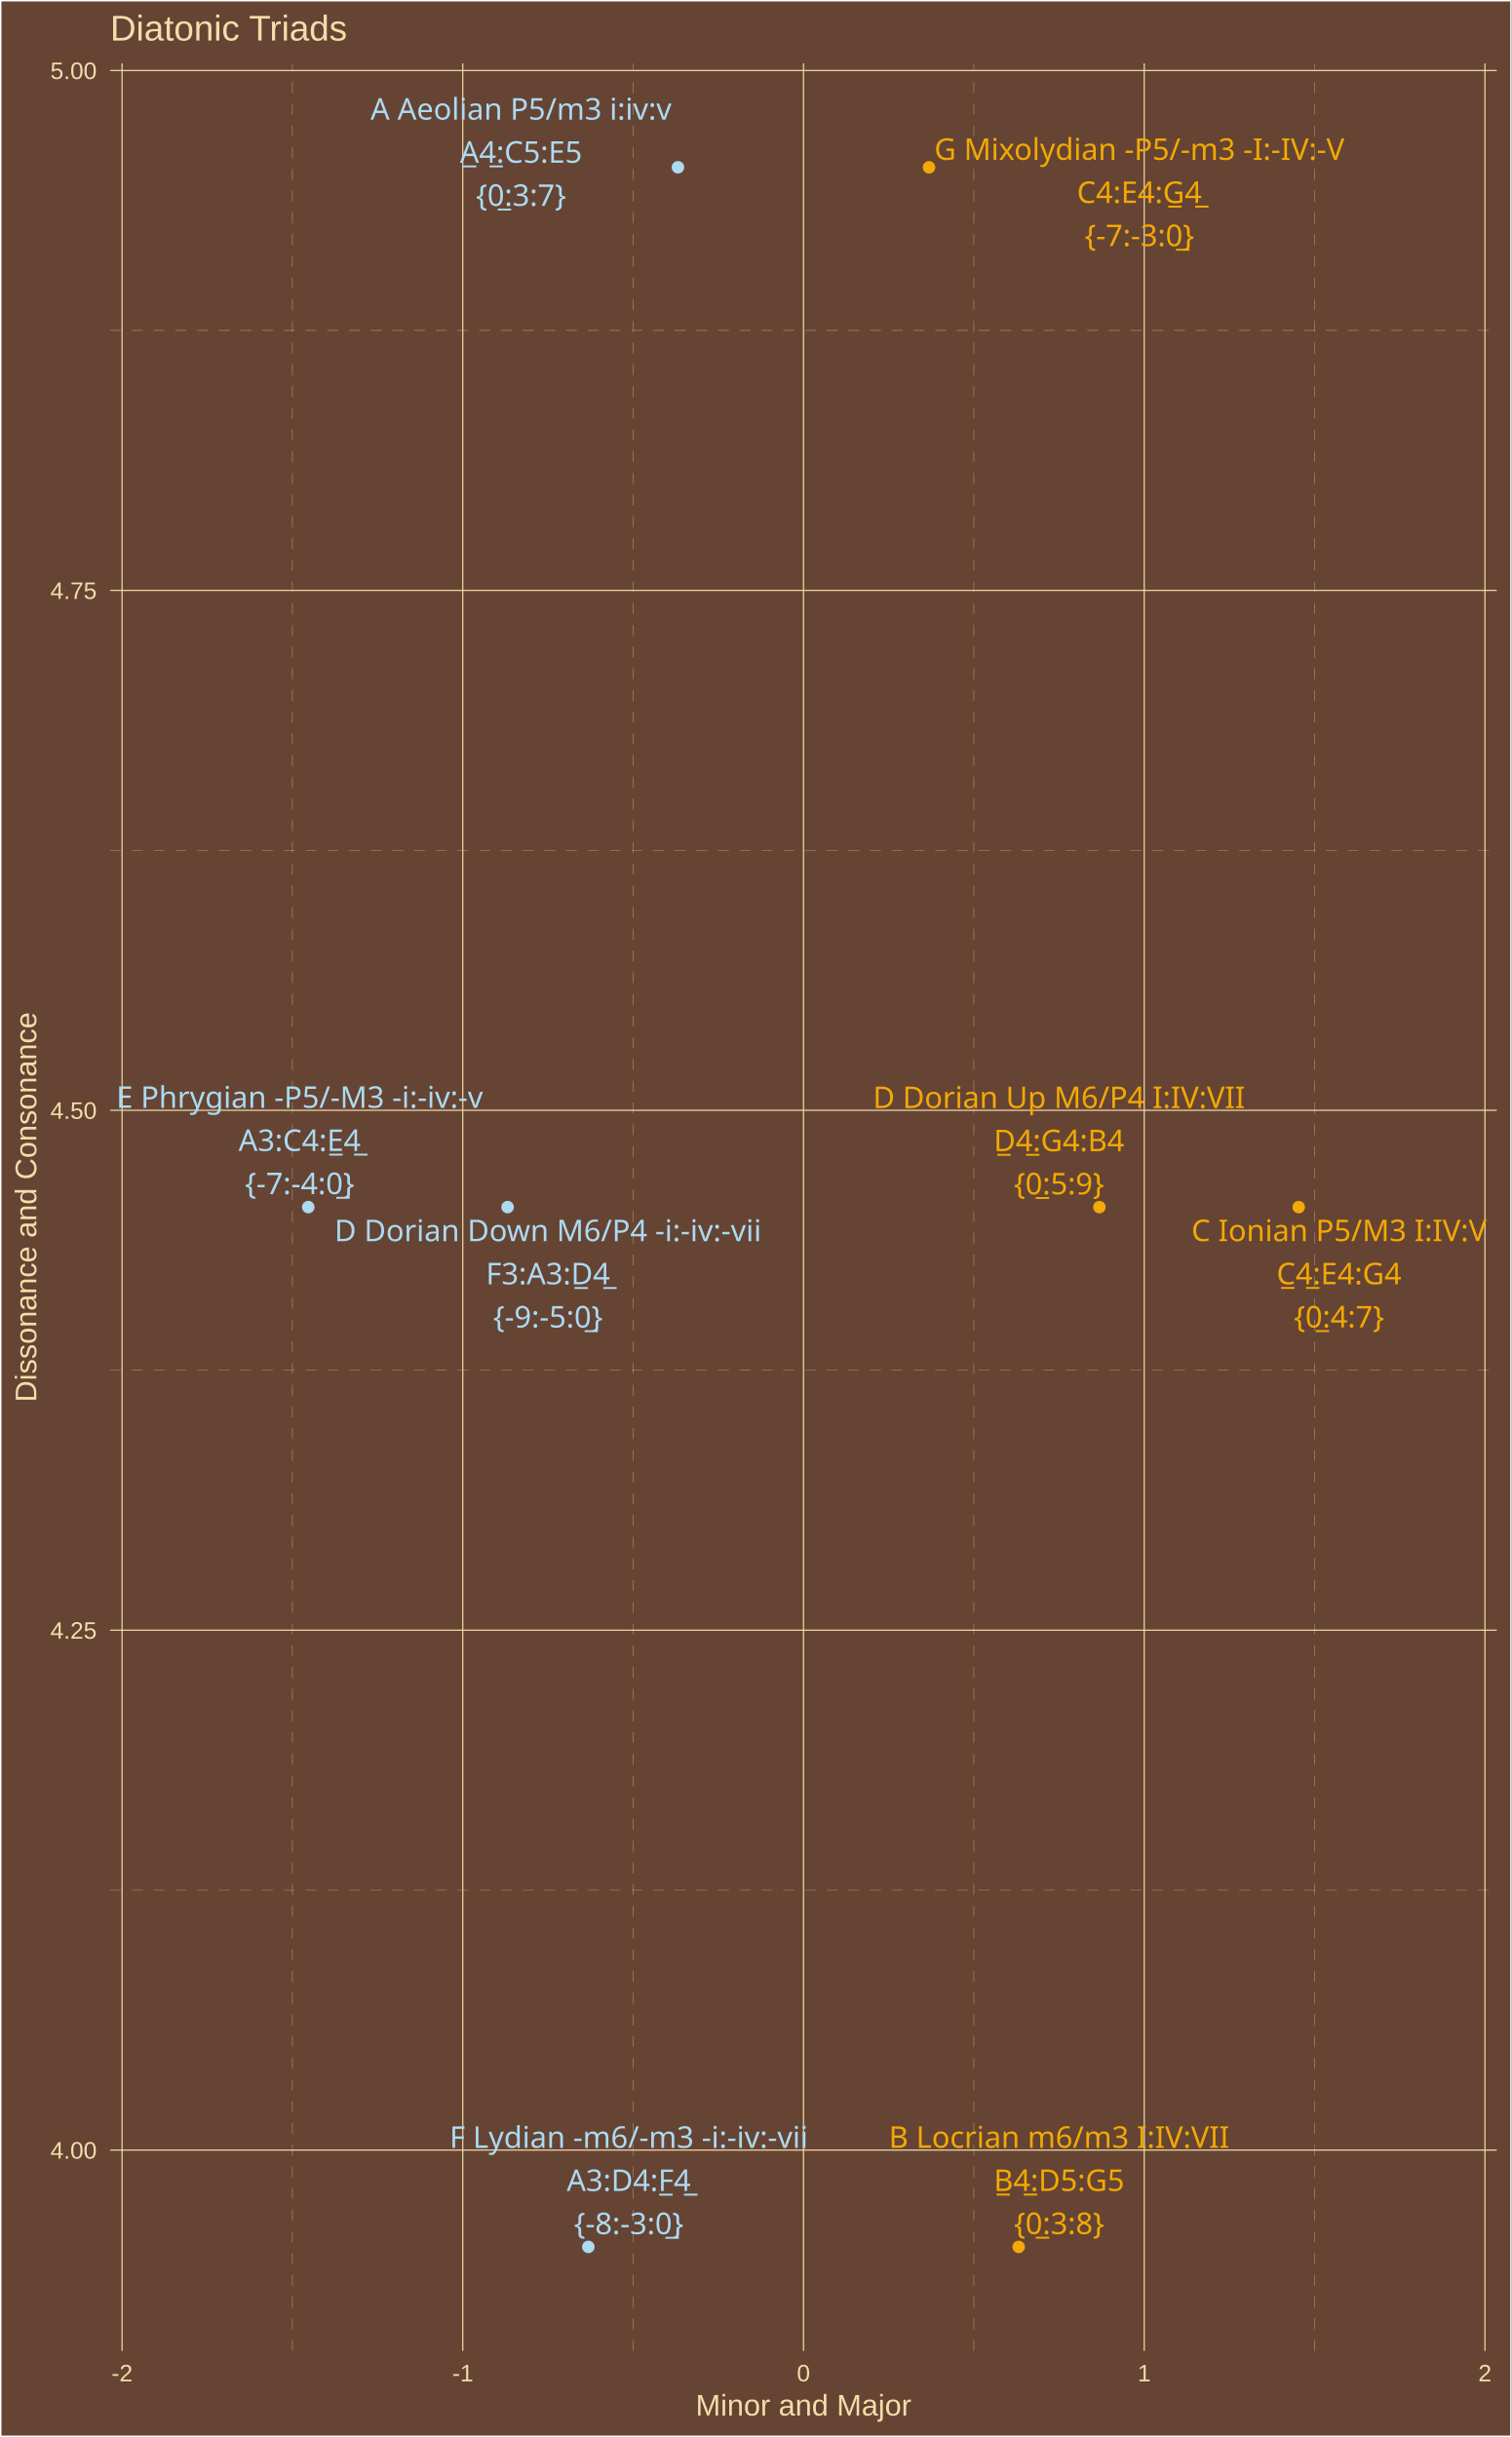
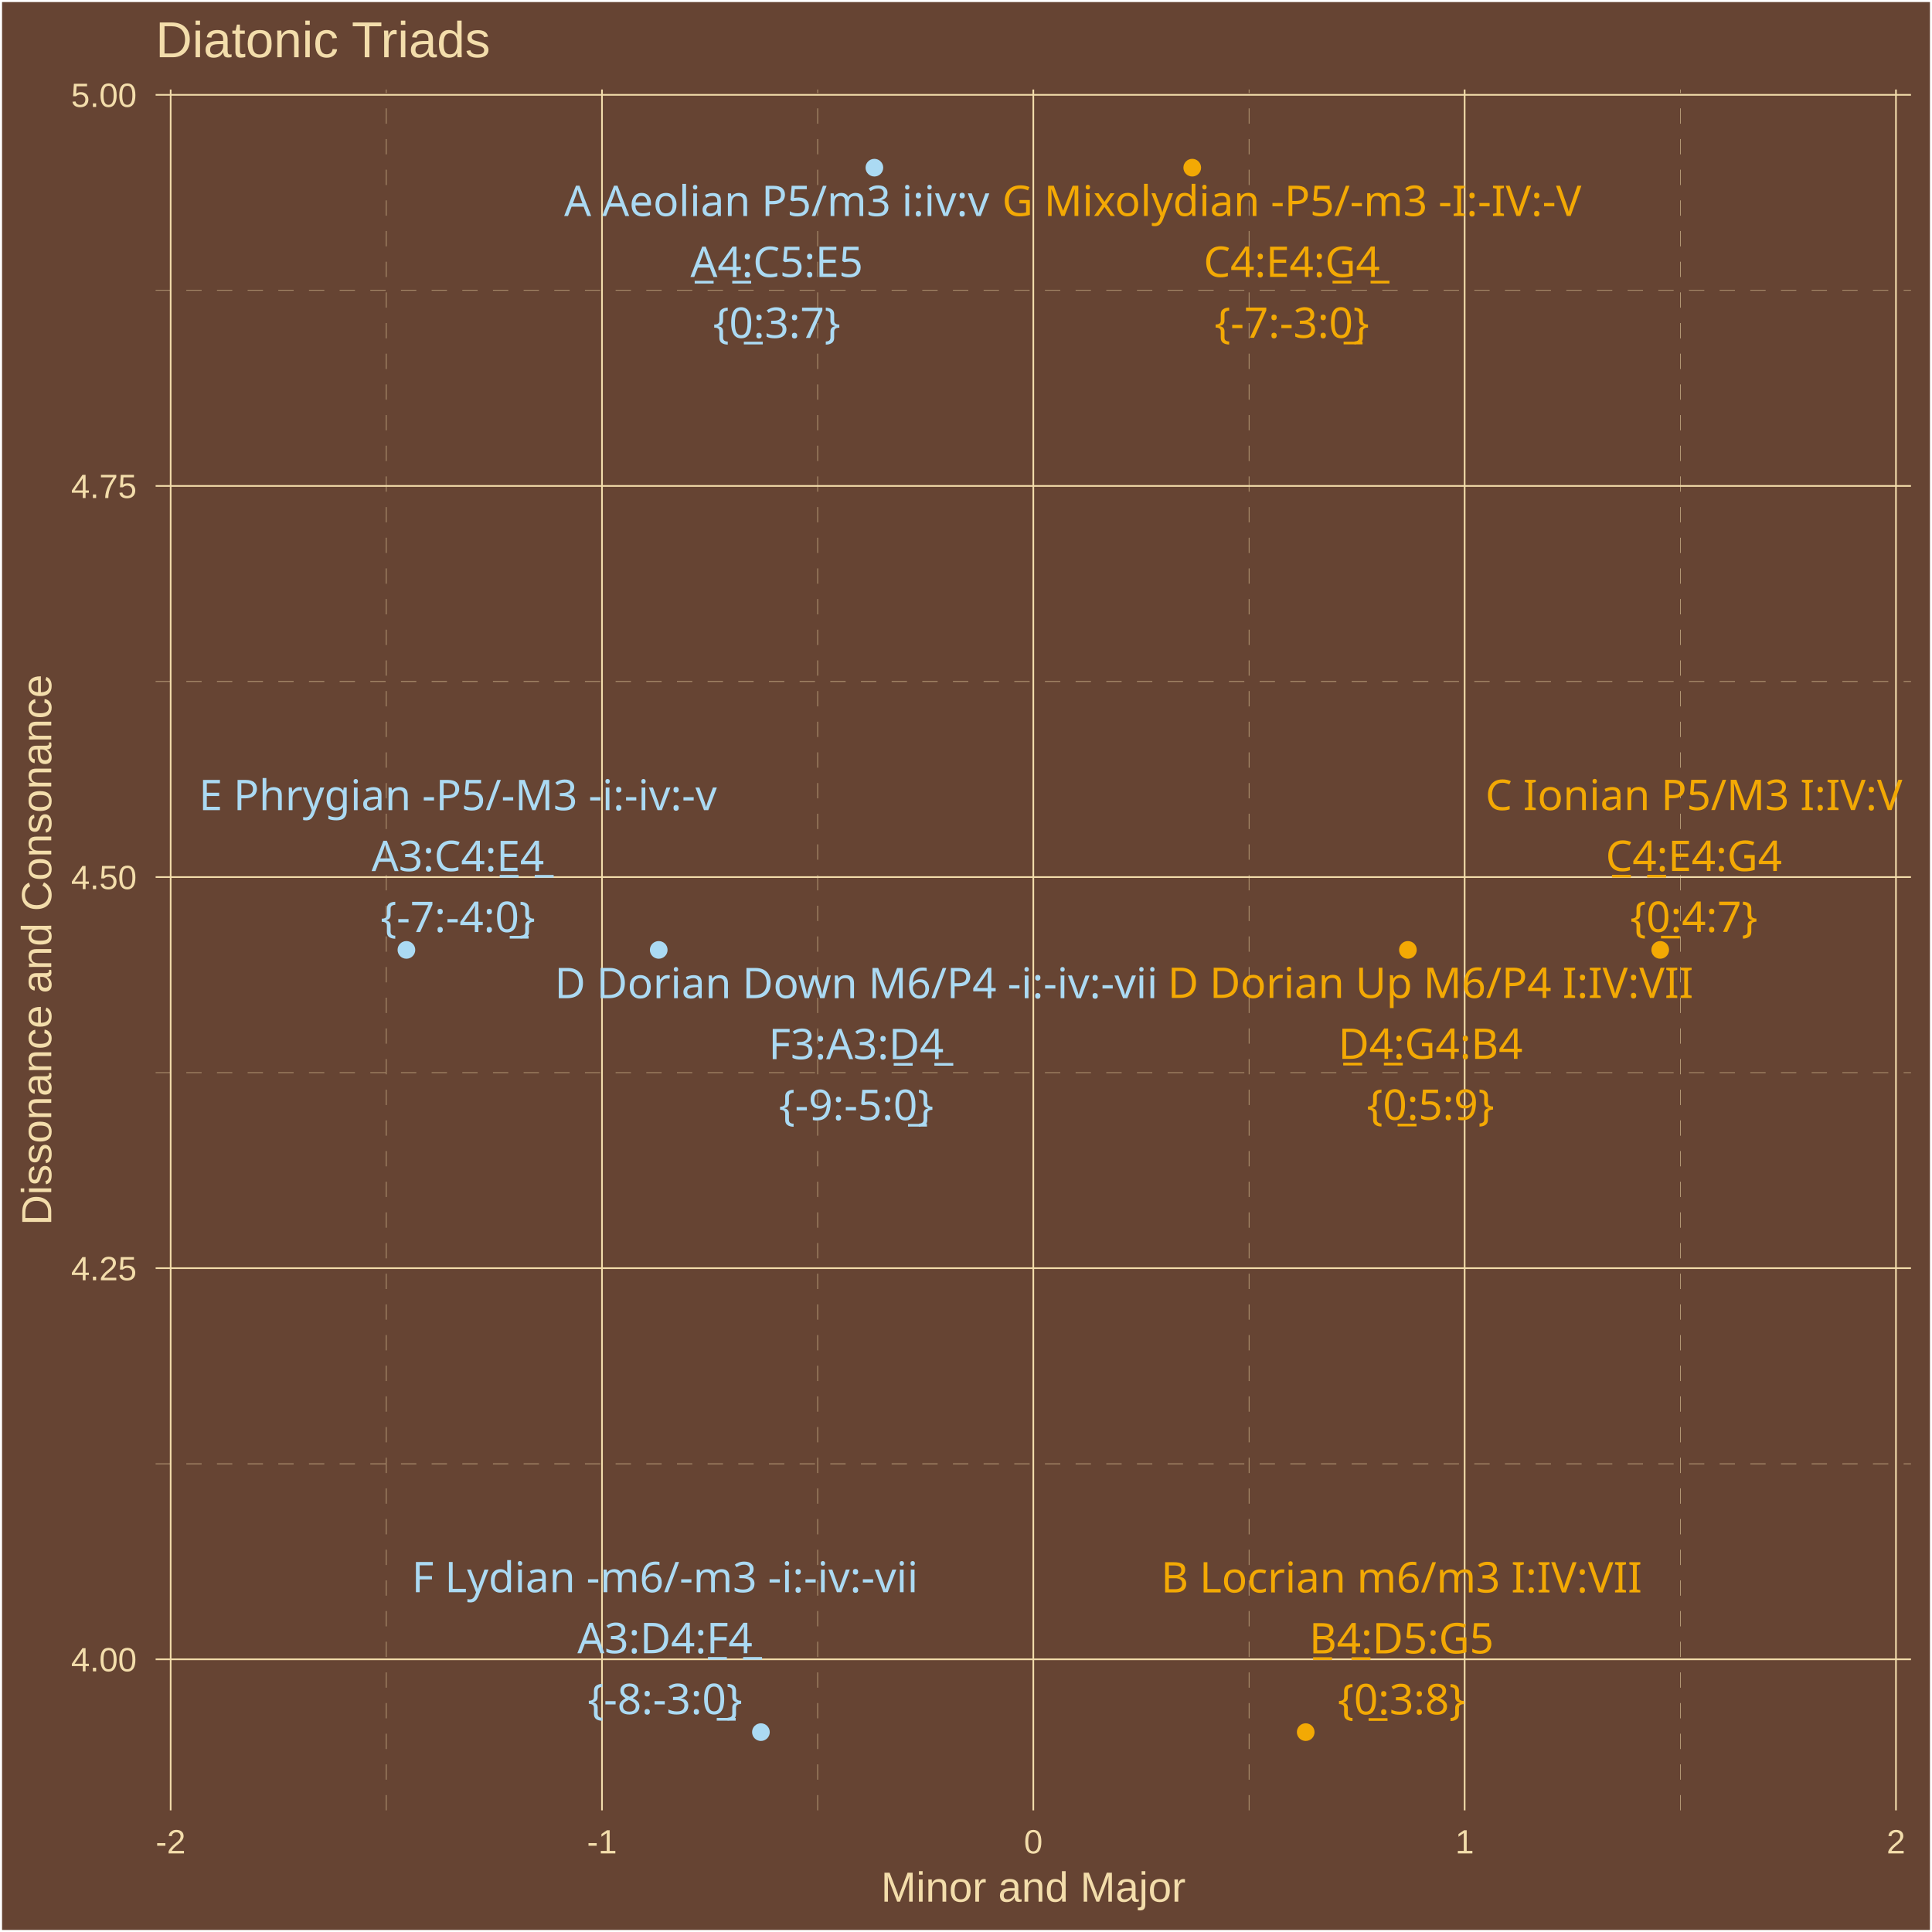
- <svg xmlns="http://www.w3.org/2000/svg" class="svglite" width="557.00pt" height="898.00pt" viewBox="0 0 557.00 898.00">
+ <svg xmlns="http://www.w3.org/2000/svg" class="svglite" width="504.00pt" height="504.00pt" viewBox="0 0 504.00 504.00">
  <defs>
    <style type="text/css">
    .svglite line, .svglite polyline, .svglite polygon, .svglite path, .svglite rect, .svglite circle {
      fill: none;
      stroke: #000000;
      stroke-linecap: round;
      stroke-linejoin: round;
      stroke-miterlimit: 10.00;
    }
    .svglite text {
      white-space: pre;
    }
  </style>
  </defs>
  <rect width="100%" height="100%" style="stroke: none; fill: #664433;" />
  <defs>
-     <clipPath id="cpMC4wMHw1NTcuMDB8MC4wMHw4OTguMDA=">
-       <rect x="0.00" y="0.00" width="557.00" height="898.00" />
+     <clipPath id="cpMC4wMHw1MDQuMDB8MC4wMHw1MDQuMDA=">
+       <rect x="0.00" y="0.00" width="504.00" height="504.00" />
    </clipPath>
  </defs>
-   <g clip-path="url(#cpMC4wMHw1NTcuMDB8MC4wMHw4OTguMDA=)">
-     <rect x="0.00" y="0.00" width="557.00" height="898.00" style="stroke-width: 1.07; stroke: #FFFFFF; fill: #664433;" />
+   <g clip-path="url(#cpMC4wMHw1MDQuMDB8MC4wMHw1MDQuMDA=)">
+     <rect x="0.00" y="-0" width="504.00" height="504.00" style="stroke-width: 1.07; stroke: #FFFFFF; fill: #664433;" />
  </g>
  <defs>
-     <clipPath id="cpNDAuNjB8NTUxLjUyfDIzLjM0fDg2Ni4yNw==">
-       <rect x="40.60" y="23.34" width="510.92" height="842.93" />
+     <clipPath id="cpNDAuNjB8NDk4LjUyfDIzLjM0fDQ3Mi4yNw==">
+       <rect x="40.60" y="23.34" width="457.92" height="448.93" />
    </clipPath>
  </defs>
-   <g clip-path="url(#cpNDAuNjB8NTUxLjUyfDIzLjM0fDg2Ni4yNw==)">
-     <rect x="40.60" y="23.34" width="510.92" height="842.93" style="stroke-width: 1.07; stroke: none; fill: #664433;" />
-     <polyline points="40.60,696.49 551.52,696.49 " style="stroke-width: 0.11; stroke: #F3DDAB; stroke-dasharray: 4.00,4.00; stroke-linecap: butt;" />
-     <polyline points="40.60,504.91 551.52,504.91 " style="stroke-width: 0.11; stroke: #F3DDAB; stroke-dasharray: 4.00,4.00; stroke-linecap: butt;" />
-     <polyline points="40.60,313.34 551.52,313.34 " style="stroke-width: 0.11; stroke: #F3DDAB; stroke-dasharray: 4.00,4.00; stroke-linecap: butt;" />
-     <polyline points="40.60,121.76 551.52,121.76 " style="stroke-width: 0.11; stroke: #F3DDAB; stroke-dasharray: 4.00,4.00; stroke-linecap: butt;" />
-     <polyline points="107.75,866.27 107.75,23.34 " style="stroke-width: 0.11; stroke: #F3DDAB; stroke-dasharray: 4.00,4.00; stroke-linecap: butt;" />
-     <polyline points="233.29,866.27 233.29,23.34 " style="stroke-width: 0.11; stroke: #F3DDAB; stroke-dasharray: 4.00,4.00; stroke-linecap: butt;" />
-     <polyline points="358.83,866.27 358.83,23.34 " style="stroke-width: 0.11; stroke: #F3DDAB; stroke-dasharray: 4.00,4.00; stroke-linecap: butt;" />
-     <polyline points="484.38,866.27 484.38,23.34 " style="stroke-width: 0.11; stroke: #F3DDAB; stroke-dasharray: 4.00,4.00; stroke-linecap: butt;" />
-     <polyline points="40.60,792.28 551.52,792.28 " style="stroke-width: 0.43; stroke: #F3DDAB; stroke-linecap: butt;" />
-     <polyline points="40.60,600.70 551.52,600.70 " style="stroke-width: 0.43; stroke: #F3DDAB; stroke-linecap: butt;" />
-     <polyline points="40.60,409.13 551.52,409.13 " style="stroke-width: 0.43; stroke: #F3DDAB; stroke-linecap: butt;" />
-     <polyline points="40.60,217.55 551.52,217.55 " style="stroke-width: 0.43; stroke: #F3DDAB; stroke-linecap: butt;" />
-     <polyline points="40.60,25.98 551.52,25.98 " style="stroke-width: 0.43; stroke: #F3DDAB; stroke-linecap: butt;" />
-     <polyline points="44.98,866.27 44.98,23.34 " style="stroke-width: 0.43; stroke: #F3DDAB; stroke-linecap: butt;" />
-     <polyline points="170.52,866.27 170.52,23.34 " style="stroke-width: 0.43; stroke: #F3DDAB; stroke-linecap: butt;" />
-     <polyline points="296.06,866.27 296.06,23.34 " style="stroke-width: 0.43; stroke: #F3DDAB; stroke-linecap: butt;" />
-     <polyline points="421.61,866.27 421.61,23.34 " style="stroke-width: 0.43; stroke: #F3DDAB; stroke-linecap: butt;" />
-     <polyline points="547.15,866.27 547.15,23.34 " style="stroke-width: 0.43; stroke: #F3DDAB; stroke-linecap: butt;" />
-     <circle cx="478.53" cy="444.80" r="1.95" style="stroke-width: 0.71; stroke: #F3A904; fill: #F3A904;" />
-     <circle cx="113.59" cy="444.80" r="1.95" style="stroke-width: 0.71; stroke: #ABDAF3; fill: #ABDAF3;" />
-     <circle cx="249.80" cy="61.65" r="1.95" style="stroke-width: 0.71; stroke: #ABDAF3; fill: #ABDAF3;" />
-     <circle cx="342.32" cy="61.65" r="1.95" style="stroke-width: 0.71; stroke: #F3A904; fill: #F3A904;" />
-     <circle cx="405.09" cy="444.80" r="1.95" style="stroke-width: 0.71; stroke: #F3A904; fill: #F3A904;" />
-     <circle cx="187.03" cy="444.80" r="1.95" style="stroke-width: 0.71; stroke: #ABDAF3; fill: #ABDAF3;" />
-     <circle cx="375.35" cy="827.95" r="1.95" style="stroke-width: 0.71; stroke: #F3A904; fill: #F3A904;" />
-     <circle cx="216.78" cy="827.95" r="1.95" style="stroke-width: 0.71; stroke: #ABDAF3; fill: #ABDAF3;" />
-     <text x="493.38" y="457.34" text-anchor="middle" style="font-size: 11.04px;fill: #F3A904; font-family: &quot;Arial Unicode MS&quot;;" textLength="106.08px" lengthAdjust="spacingAndGlyphs">C Ionian P5/M3 I:IV:V</text>
-     <text x="493.38" y="473.24" text-anchor="middle" style="font-size: 11.04px;fill: #F3A904; font-family: &quot;Arial Unicode MS&quot;;" textLength="48.44px" lengthAdjust="spacingAndGlyphs">C̲4̲:E4:G4</text>
-     <text x="493.38" y="489.14" text-anchor="middle" style="font-size: 11.04px;fill: #F3A904; font-family: &quot;Arial Unicode MS&quot;;" textLength="31.91px" lengthAdjust="spacingAndGlyphs">{0̲:4:7}</text>
-     <text x="110.40" y="408.22" text-anchor="middle" style="font-size: 11.04px;fill: #ABDAF3; font-family: &quot;Arial Unicode MS&quot;;" textLength="132.39px" lengthAdjust="spacingAndGlyphs">E Phrygian -P5/-M3 -i:-iv:-v</text>
-     <text x="110.40" y="424.12" text-anchor="middle" style="font-size: 11.04px;fill: #ABDAF3; font-family: &quot;Arial Unicode MS&quot;;" textLength="47.22px" lengthAdjust="spacingAndGlyphs">A3:C4:E̲4̲</text>
-     <text x="110.40" y="440.02" text-anchor="middle" style="font-size: 11.04px;fill: #ABDAF3; font-family: &quot;Arial Unicode MS&quot;;" textLength="39.25px" lengthAdjust="spacingAndGlyphs">{-7:-4:0̲}</text>
-     <text x="191.98" y="44.08" text-anchor="middle" style="font-size: 11.04px;fill: #ABDAF3; font-family: &quot;Arial Unicode MS&quot;;" textLength="107.29px" lengthAdjust="spacingAndGlyphs">A Aeolian P5/m3 i:iv:v</text>
-     <text x="191.98" y="59.97" text-anchor="middle" style="font-size: 11.04px;fill: #ABDAF3; font-family: &quot;Arial Unicode MS&quot;;" textLength="47.22px" lengthAdjust="spacingAndGlyphs">A̲4̲:C5:E5</text>
-     <text x="191.98" y="75.87" text-anchor="middle" style="font-size: 11.04px;fill: #ABDAF3; font-family: &quot;Arial Unicode MS&quot;;" textLength="31.91px" lengthAdjust="spacingAndGlyphs">{0̲:3:7}</text>
-     <text x="419.81" y="58.90" text-anchor="middle" style="font-size: 11.04px;fill: #F3A904; font-family: &quot;Arial Unicode MS&quot;;" textLength="147.11px" lengthAdjust="spacingAndGlyphs">G Mixolydian -P5/-m3 -I:-IV:-V</text>
-     <text x="419.81" y="74.79" text-anchor="middle" style="font-size: 11.04px;fill: #F3A904; font-family: &quot;Arial Unicode MS&quot;;" textLength="48.44px" lengthAdjust="spacingAndGlyphs">C4:E4:G̲4̲</text>
-     <text x="419.81" y="90.69" text-anchor="middle" style="font-size: 11.04px;fill: #F3A904; font-family: &quot;Arial Unicode MS&quot;;" textLength="39.25px" lengthAdjust="spacingAndGlyphs">{-7:-3:0̲}</text>
-     <text x="390.21" y="408.31" text-anchor="middle" style="font-size: 11.04px;fill: #F3A904; font-family: &quot;Arial Unicode MS&quot;;" textLength="131.82px" lengthAdjust="spacingAndGlyphs">D Dorian Up M6/P4 I:IV:VII</text>
-     <text x="390.21" y="424.20" text-anchor="middle" style="font-size: 11.04px;fill: #F3A904; font-family: &quot;Arial Unicode MS&quot;;" textLength="48.44px" lengthAdjust="spacingAndGlyphs">D̲4̲:G4:B4</text>
-     <text x="390.21" y="440.10" text-anchor="middle" style="font-size: 11.04px;fill: #F3A904; font-family: &quot;Arial Unicode MS&quot;;" textLength="31.91px" lengthAdjust="spacingAndGlyphs">{0̲:5:9}</text>
-     <text x="201.90" y="457.36" text-anchor="middle" style="font-size: 11.04px;fill: #ABDAF3; font-family: &quot;Arial Unicode MS&quot;;" textLength="150.77px" lengthAdjust="spacingAndGlyphs">D Dorian Down M6/P4 -i:-iv:-vii</text>
-     <text x="201.90" y="473.26" text-anchor="middle" style="font-size: 11.04px;fill: #ABDAF3; font-family: &quot;Arial Unicode MS&quot;;" textLength="46.60px" lengthAdjust="spacingAndGlyphs">F3:A3:D̲4̲</text>
-     <text x="201.90" y="489.16" text-anchor="middle" style="font-size: 11.04px;fill: #ABDAF3; font-family: &quot;Arial Unicode MS&quot;;" textLength="39.25px" lengthAdjust="spacingAndGlyphs">{-9:-5:0̲}</text>
-     <text x="390.24" y="791.43" text-anchor="middle" style="font-size: 11.04px;fill: #F3A904; font-family: &quot;Arial Unicode MS&quot;;" textLength="119.56px" lengthAdjust="spacingAndGlyphs">B Locrian m6/m3 I:IV:VII</text>
-     <text x="390.24" y="807.33" text-anchor="middle" style="font-size: 11.04px;fill: #F3A904; font-family: &quot;Arial Unicode MS&quot;;" textLength="48.44px" lengthAdjust="spacingAndGlyphs">B̲4̲:D5:G5</text>
-     <text x="390.24" y="823.22" text-anchor="middle" style="font-size: 11.04px;fill: #F3A904; font-family: &quot;Arial Unicode MS&quot;;" textLength="31.91px" lengthAdjust="spacingAndGlyphs">{0̲:3:8}</text>
-     <text x="231.68" y="791.45" text-anchor="middle" style="font-size: 11.04px;fill: #ABDAF3; font-family: &quot;Arial Unicode MS&quot;;" textLength="127.47px" lengthAdjust="spacingAndGlyphs">F Lydian -m6/-m3 -i:-iv:-vii</text>
-     <text x="231.68" y="807.35" text-anchor="middle" style="font-size: 11.04px;fill: #ABDAF3; font-family: &quot;Arial Unicode MS&quot;;" textLength="46.60px" lengthAdjust="spacingAndGlyphs">A3:D4:F̲4̲</text>
-     <text x="231.68" y="823.25" text-anchor="middle" style="font-size: 11.04px;fill: #ABDAF3; font-family: &quot;Arial Unicode MS&quot;;" textLength="39.25px" lengthAdjust="spacingAndGlyphs">{-8:-3:0̲}</text>
+   <g clip-path="url(#cpNDAuNjB8NDk4LjUyfDIzLjM0fDQ3Mi4yNw==)">
+     <rect x="40.60" y="23.34" width="457.92" height="448.93" style="stroke-width: 1.07; stroke: none; fill: #664433;" />
+     <polyline points="40.60,381.85 498.52,381.85 " style="stroke-width: 0.11; stroke: #F3DDAB; stroke-dasharray: 4.00,4.00; stroke-linecap: butt;" />
+     <polyline points="40.60,279.82 498.52,279.82 " style="stroke-width: 0.11; stroke: #F3DDAB; stroke-dasharray: 4.00,4.00; stroke-linecap: butt;" />
+     <polyline points="40.60,177.79 498.52,177.79 " style="stroke-width: 0.11; stroke: #F3DDAB; stroke-dasharray: 4.00,4.00; stroke-linecap: butt;" />
+     <polyline points="40.60,75.76 498.52,75.76 " style="stroke-width: 0.11; stroke: #F3DDAB; stroke-dasharray: 4.00,4.00; stroke-linecap: butt;" />
+     <polyline points="100.78,472.27 100.78,23.34 " style="stroke-width: 0.11; stroke: #F3DDAB; stroke-dasharray: 4.00,4.00; stroke-linecap: butt;" />
+     <polyline points="213.30,472.27 213.30,23.34 " style="stroke-width: 0.11; stroke: #F3DDAB; stroke-dasharray: 4.00,4.00; stroke-linecap: butt;" />
+     <polyline points="325.82,472.27 325.82,23.34 " style="stroke-width: 0.11; stroke: #F3DDAB; stroke-dasharray: 4.00,4.00; stroke-linecap: butt;" />
+     <polyline points="438.34,472.27 438.34,23.34 " style="stroke-width: 0.11; stroke: #F3DDAB; stroke-dasharray: 4.00,4.00; stroke-linecap: butt;" />
+     <polyline points="40.60,432.86 498.52,432.86 " style="stroke-width: 0.43; stroke: #F3DDAB; stroke-linecap: butt;" />
+     <polyline points="40.60,330.83 498.52,330.83 " style="stroke-width: 0.43; stroke: #F3DDAB; stroke-linecap: butt;" />
+     <polyline points="40.60,228.80 498.52,228.80 " style="stroke-width: 0.43; stroke: #F3DDAB; stroke-linecap: butt;" />
+     <polyline points="40.60,126.77 498.52,126.77 " style="stroke-width: 0.43; stroke: #F3DDAB; stroke-linecap: butt;" />
+     <polyline points="40.60,24.74 498.52,24.74 " style="stroke-width: 0.43; stroke: #F3DDAB; stroke-linecap: butt;" />
+     <polyline points="44.52,472.27 44.52,23.34 " style="stroke-width: 0.43; stroke: #F3DDAB; stroke-linecap: butt;" />
+     <polyline points="157.04,472.27 157.04,23.34 " style="stroke-width: 0.43; stroke: #F3DDAB; stroke-linecap: butt;" />
+     <polyline points="269.56,472.27 269.56,23.34 " style="stroke-width: 0.43; stroke: #F3DDAB; stroke-linecap: butt;" />
+     <polyline points="382.08,472.27 382.08,23.34 " style="stroke-width: 0.43; stroke: #F3DDAB; stroke-linecap: butt;" />
+     <polyline points="494.60,472.27 494.60,23.34 " style="stroke-width: 0.43; stroke: #F3DDAB; stroke-linecap: butt;" />
+     <circle cx="433.10" cy="247.80" r="1.95" style="stroke-width: 0.71; stroke: #F3A904; fill: #F3A904;" />
+     <circle cx="106.02" cy="247.80" r="1.95" style="stroke-width: 0.71; stroke: #ABDAF3; fill: #ABDAF3;" />
+     <circle cx="228.10" cy="43.74" r="1.95" style="stroke-width: 0.71; stroke: #ABDAF3; fill: #ABDAF3;" />
+     <circle cx="311.02" cy="43.74" r="1.95" style="stroke-width: 0.71; stroke: #F3A904; fill: #F3A904;" />
+     <circle cx="367.28" cy="247.80" r="1.95" style="stroke-width: 0.71; stroke: #F3A904; fill: #F3A904;" />
+     <circle cx="171.84" cy="247.80" r="1.95" style="stroke-width: 0.71; stroke: #ABDAF3; fill: #ABDAF3;" />
+     <circle cx="340.62" cy="451.86" r="1.95" style="stroke-width: 0.71; stroke: #F3A904; fill: #F3A904;" />
+     <circle cx="198.50" cy="451.86" r="1.95" style="stroke-width: 0.71; stroke: #ABDAF3; fill: #ABDAF3;" />
+     <text x="441.88" y="211.32" text-anchor="middle" style="font-size: 11.04px;fill: #F3A904; font-family: &quot;Arial Unicode MS&quot;;" textLength="106.08px" lengthAdjust="spacingAndGlyphs">C Ionian P5/M3 I:IV:V</text>
+     <text x="441.88" y="227.22" text-anchor="middle" style="font-size: 11.04px;fill: #F3A904; font-family: &quot;Arial Unicode MS&quot;;" textLength="48.44px" lengthAdjust="spacingAndGlyphs">C̲4̲:E4:G4</text>
+     <text x="441.88" y="243.11" text-anchor="middle" style="font-size: 11.04px;fill: #F3A904; font-family: &quot;Arial Unicode MS&quot;;" textLength="31.91px" lengthAdjust="spacingAndGlyphs">{0̲:4:7}</text>
+     <text x="119.45" y="211.35" text-anchor="middle" style="font-size: 11.04px;fill: #ABDAF3; font-family: &quot;Arial Unicode MS&quot;;" textLength="132.39px" lengthAdjust="spacingAndGlyphs">E Phrygian -P5/-M3 -i:-iv:-v</text>
+     <text x="119.45" y="227.25" text-anchor="middle" style="font-size: 11.04px;fill: #ABDAF3; font-family: &quot;Arial Unicode MS&quot;;" textLength="47.22px" lengthAdjust="spacingAndGlyphs">A3:C4:E̲4̲</text>
+     <text x="119.45" y="243.14" text-anchor="middle" style="font-size: 11.04px;fill: #ABDAF3; font-family: &quot;Arial Unicode MS&quot;;" textLength="39.25px" lengthAdjust="spacingAndGlyphs">{-7:-4:0̲}</text>
+     <text x="202.63" y="56.36" text-anchor="middle" style="font-size: 11.04px;fill: #ABDAF3; font-family: &quot;Arial Unicode MS&quot;;" textLength="107.29px" lengthAdjust="spacingAndGlyphs">A Aeolian P5/m3 i:iv:v</text>
+     <text x="202.63" y="72.26" text-anchor="middle" style="font-size: 11.04px;fill: #ABDAF3; font-family: &quot;Arial Unicode MS&quot;;" textLength="47.22px" lengthAdjust="spacingAndGlyphs">A̲4̲:C5:E5</text>
+     <text x="202.63" y="88.15" text-anchor="middle" style="font-size: 11.04px;fill: #ABDAF3; font-family: &quot;Arial Unicode MS&quot;;" textLength="31.91px" lengthAdjust="spacingAndGlyphs">{0̲:3:7}</text>
+     <text x="336.99" y="56.34" text-anchor="middle" style="font-size: 11.04px;fill: #F3A904; font-family: &quot;Arial Unicode MS&quot;;" textLength="147.11px" lengthAdjust="spacingAndGlyphs">G Mixolydian -P5/-m3 -I:-IV:-V</text>
+     <text x="336.99" y="72.24" text-anchor="middle" style="font-size: 11.04px;fill: #F3A904; font-family: &quot;Arial Unicode MS&quot;;" textLength="48.44px" lengthAdjust="spacingAndGlyphs">C4:E4:G̲4̲</text>
+     <text x="336.99" y="88.13" text-anchor="middle" style="font-size: 11.04px;fill: #F3A904; font-family: &quot;Arial Unicode MS&quot;;" textLength="39.25px" lengthAdjust="spacingAndGlyphs">{-7:-3:0̲}</text>
+     <text x="373.17" y="260.33" text-anchor="middle" style="font-size: 11.04px;fill: #F3A904; font-family: &quot;Arial Unicode MS&quot;;" textLength="131.82px" lengthAdjust="spacingAndGlyphs">D Dorian Up M6/P4 I:IV:VII</text>
+     <text x="373.17" y="276.23" text-anchor="middle" style="font-size: 11.04px;fill: #F3A904; font-family: &quot;Arial Unicode MS&quot;;" textLength="48.44px" lengthAdjust="spacingAndGlyphs">D̲4̲:G4:B4</text>
+     <text x="373.17" y="292.13" text-anchor="middle" style="font-size: 11.04px;fill: #F3A904; font-family: &quot;Arial Unicode MS&quot;;" textLength="31.91px" lengthAdjust="spacingAndGlyphs">{0̲:5:9}</text>
+     <text x="223.36" y="260.40" text-anchor="middle" style="font-size: 11.04px;fill: #ABDAF3; font-family: &quot;Arial Unicode MS&quot;;" textLength="150.77px" lengthAdjust="spacingAndGlyphs">D Dorian Down M6/P4 -i:-iv:-vii</text>
+     <text x="223.36" y="276.30" text-anchor="middle" style="font-size: 11.04px;fill: #ABDAF3; font-family: &quot;Arial Unicode MS&quot;;" textLength="46.60px" lengthAdjust="spacingAndGlyphs">F3:A3:D̲4̲</text>
+     <text x="223.36" y="292.19" text-anchor="middle" style="font-size: 11.04px;fill: #ABDAF3; font-family: &quot;Arial Unicode MS&quot;;" textLength="39.25px" lengthAdjust="spacingAndGlyphs">{-9:-5:0̲}</text>
+     <text x="365.61" y="415.42" text-anchor="middle" style="font-size: 11.04px;fill: #F3A904; font-family: &quot;Arial Unicode MS&quot;;" textLength="119.56px" lengthAdjust="spacingAndGlyphs">B Locrian m6/m3 I:IV:VII</text>
+     <text x="365.61" y="431.32" text-anchor="middle" style="font-size: 11.04px;fill: #F3A904; font-family: &quot;Arial Unicode MS&quot;;" textLength="48.44px" lengthAdjust="spacingAndGlyphs">B̲4̲:D5:G5</text>
+     <text x="365.61" y="447.22" text-anchor="middle" style="font-size: 11.04px;fill: #F3A904; font-family: &quot;Arial Unicode MS&quot;;" textLength="31.91px" lengthAdjust="spacingAndGlyphs">{0̲:3:8}</text>
+     <text x="173.47" y="415.37" text-anchor="middle" style="font-size: 11.04px;fill: #ABDAF3; font-family: &quot;Arial Unicode MS&quot;;" textLength="127.47px" lengthAdjust="spacingAndGlyphs">F Lydian -m6/-m3 -i:-iv:-vii</text>
+     <text x="173.47" y="431.27" text-anchor="middle" style="font-size: 11.04px;fill: #ABDAF3; font-family: &quot;Arial Unicode MS&quot;;" textLength="46.60px" lengthAdjust="spacingAndGlyphs">A3:D4:F̲4̲</text>
+     <text x="173.47" y="447.16" text-anchor="middle" style="font-size: 11.04px;fill: #ABDAF3; font-family: &quot;Arial Unicode MS&quot;;" textLength="39.25px" lengthAdjust="spacingAndGlyphs">{-8:-3:0̲}</text>
  </g>
-   <g clip-path="url(#cpMC4wMHw1NTcuMDB8MC4wMHw4OTguMDA=)">
-     <text x="35.67" y="795.43" text-anchor="end" style="font-size: 8.80px;fill: #F3DDAB; font-family: &quot;Arial&quot;;" textLength="17.13px" lengthAdjust="spacingAndGlyphs">4.00</text>
-     <text x="35.67" y="603.85" text-anchor="end" style="font-size: 8.80px;fill: #F3DDAB; font-family: &quot;Arial&quot;;" textLength="17.13px" lengthAdjust="spacingAndGlyphs">4.25</text>
-     <text x="35.67" y="412.28" text-anchor="end" style="font-size: 8.80px;fill: #F3DDAB; font-family: &quot;Arial&quot;;" textLength="17.13px" lengthAdjust="spacingAndGlyphs">4.50</text>
-     <text x="35.67" y="220.70" text-anchor="end" style="font-size: 8.80px;fill: #F3DDAB; font-family: &quot;Arial&quot;;" textLength="17.13px" lengthAdjust="spacingAndGlyphs">4.75</text>
-     <text x="35.67" y="29.13" text-anchor="end" style="font-size: 8.80px;fill: #F3DDAB; font-family: &quot;Arial&quot;;" textLength="17.13px" lengthAdjust="spacingAndGlyphs">5.00</text>
-     <text x="44.98" y="877.50" text-anchor="middle" style="font-size: 8.80px;fill: #F3DDAB; font-family: &quot;Arial&quot;;" textLength="7.83px" lengthAdjust="spacingAndGlyphs">-2</text>
-     <text x="170.52" y="877.50" text-anchor="middle" style="font-size: 8.80px;fill: #F3DDAB; font-family: &quot;Arial&quot;;" textLength="7.83px" lengthAdjust="spacingAndGlyphs">-1</text>
-     <text x="296.06" y="877.50" text-anchor="middle" style="font-size: 8.80px;fill: #F3DDAB; font-family: &quot;Arial&quot;;" textLength="4.90px" lengthAdjust="spacingAndGlyphs">0</text>
-     <text x="421.61" y="877.50" text-anchor="middle" style="font-size: 8.80px;fill: #F3DDAB; font-family: &quot;Arial&quot;;" textLength="4.90px" lengthAdjust="spacingAndGlyphs">1</text>
-     <text x="547.15" y="877.50" text-anchor="middle" style="font-size: 8.80px;fill: #F3DDAB; font-family: &quot;Arial&quot;;" textLength="4.90px" lengthAdjust="spacingAndGlyphs">2</text>
-     <text x="296.06" y="890.09" text-anchor="middle" style="font-size: 11.00px;fill: #F3DDAB; font-family: &quot;Arial&quot;;" textLength="79.49px" lengthAdjust="spacingAndGlyphs">Minor and Major</text>
-     <text transform="translate(13.37,444.80) rotate(-90)" text-anchor="middle" style="font-size: 11.00px;fill: #F3DDAB; font-family: &quot;Arial&quot;;" textLength="143.73px" lengthAdjust="spacingAndGlyphs">Dissonance and Consonance</text>
+   <g clip-path="url(#cpMC4wMHw1MDQuMDB8MC4wMHw1MDQuMDA=)">
+     <text x="35.67" y="436.01" text-anchor="end" style="font-size: 8.80px;fill: #F3DDAB; font-family: &quot;Arial&quot;;" textLength="17.13px" lengthAdjust="spacingAndGlyphs">4.00</text>
+     <text x="35.67" y="333.98" text-anchor="end" style="font-size: 8.80px;fill: #F3DDAB; font-family: &quot;Arial&quot;;" textLength="17.13px" lengthAdjust="spacingAndGlyphs">4.25</text>
+     <text x="35.67" y="231.95" text-anchor="end" style="font-size: 8.80px;fill: #F3DDAB; font-family: &quot;Arial&quot;;" textLength="17.13px" lengthAdjust="spacingAndGlyphs">4.50</text>
+     <text x="35.67" y="129.92" text-anchor="end" style="font-size: 8.80px;fill: #F3DDAB; font-family: &quot;Arial&quot;;" textLength="17.13px" lengthAdjust="spacingAndGlyphs">4.75</text>
+     <text x="35.67" y="27.90" text-anchor="end" style="font-size: 8.80px;fill: #F3DDAB; font-family: &quot;Arial&quot;;" textLength="17.13px" lengthAdjust="spacingAndGlyphs">5.00</text>
+     <text x="44.52" y="483.50" text-anchor="middle" style="font-size: 8.80px;fill: #F3DDAB; font-family: &quot;Arial&quot;;" textLength="7.83px" lengthAdjust="spacingAndGlyphs">-2</text>
+     <text x="157.04" y="483.50" text-anchor="middle" style="font-size: 8.80px;fill: #F3DDAB; font-family: &quot;Arial&quot;;" textLength="7.83px" lengthAdjust="spacingAndGlyphs">-1</text>
+     <text x="269.56" y="483.50" text-anchor="middle" style="font-size: 8.80px;fill: #F3DDAB; font-family: &quot;Arial&quot;;" textLength="4.90px" lengthAdjust="spacingAndGlyphs">0</text>
+     <text x="382.08" y="483.50" text-anchor="middle" style="font-size: 8.80px;fill: #F3DDAB; font-family: &quot;Arial&quot;;" textLength="4.90px" lengthAdjust="spacingAndGlyphs">1</text>
+     <text x="494.60" y="483.50" text-anchor="middle" style="font-size: 8.80px;fill: #F3DDAB; font-family: &quot;Arial&quot;;" textLength="4.90px" lengthAdjust="spacingAndGlyphs">2</text>
+     <text x="269.56" y="496.09" text-anchor="middle" style="font-size: 11.00px;fill: #F3DDAB; font-family: &quot;Arial&quot;;" textLength="79.49px" lengthAdjust="spacingAndGlyphs">Minor and Major</text>
+     <text transform="translate(13.37,247.80) rotate(-90)" text-anchor="middle" style="font-size: 11.00px;fill: #F3DDAB; font-family: &quot;Arial&quot;;" textLength="143.73px" lengthAdjust="spacingAndGlyphs">Dissonance and Consonance</text>
    <text x="40.60" y="14.94" style="font-size: 13.20px;fill: #F3DDAB; font-family: &quot;Arial&quot;;" textLength="87.97px" lengthAdjust="spacingAndGlyphs">Diatonic Triads</text>
  </g>
</svg>
